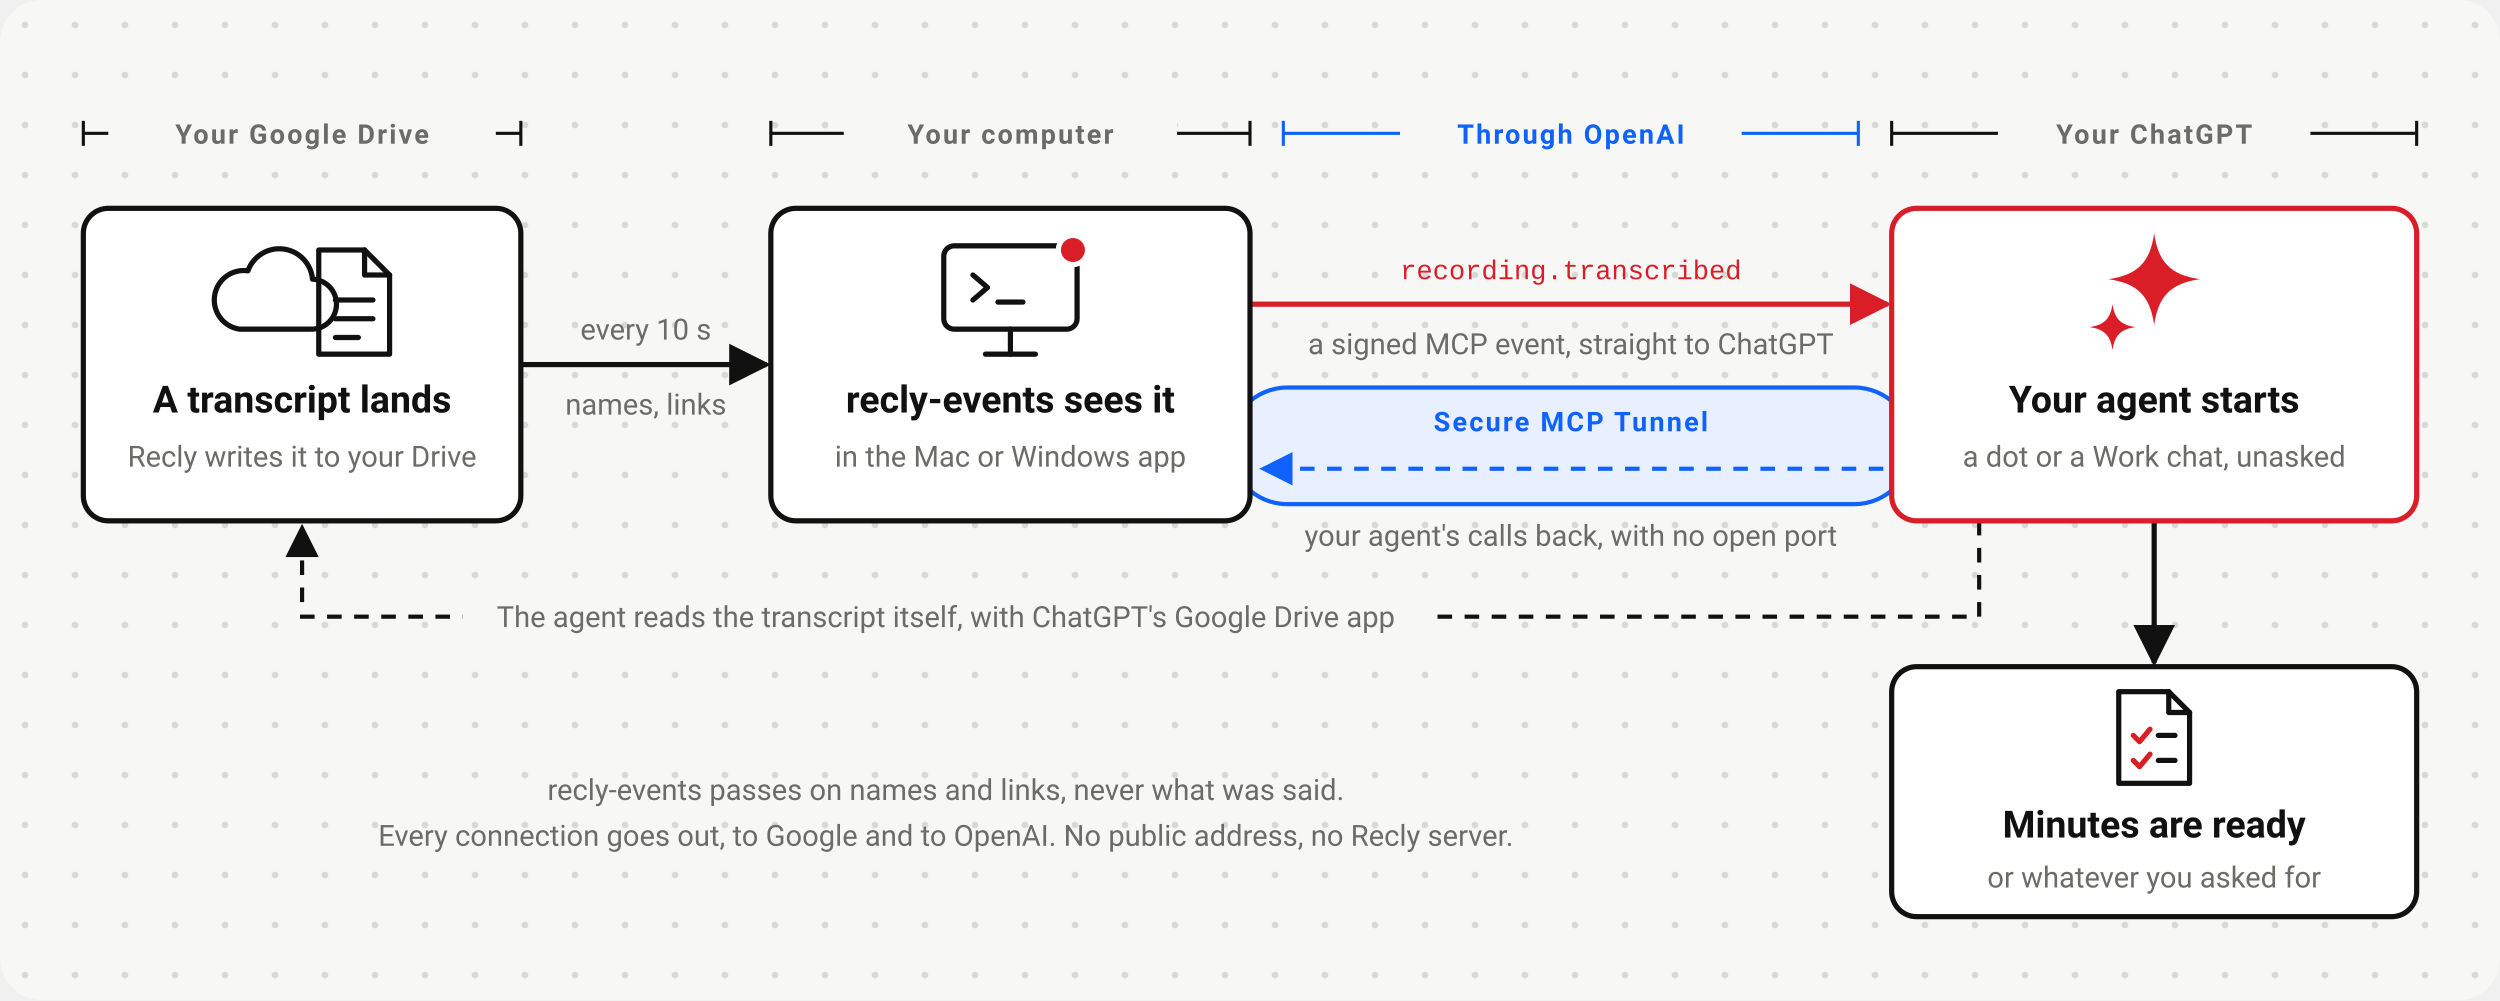
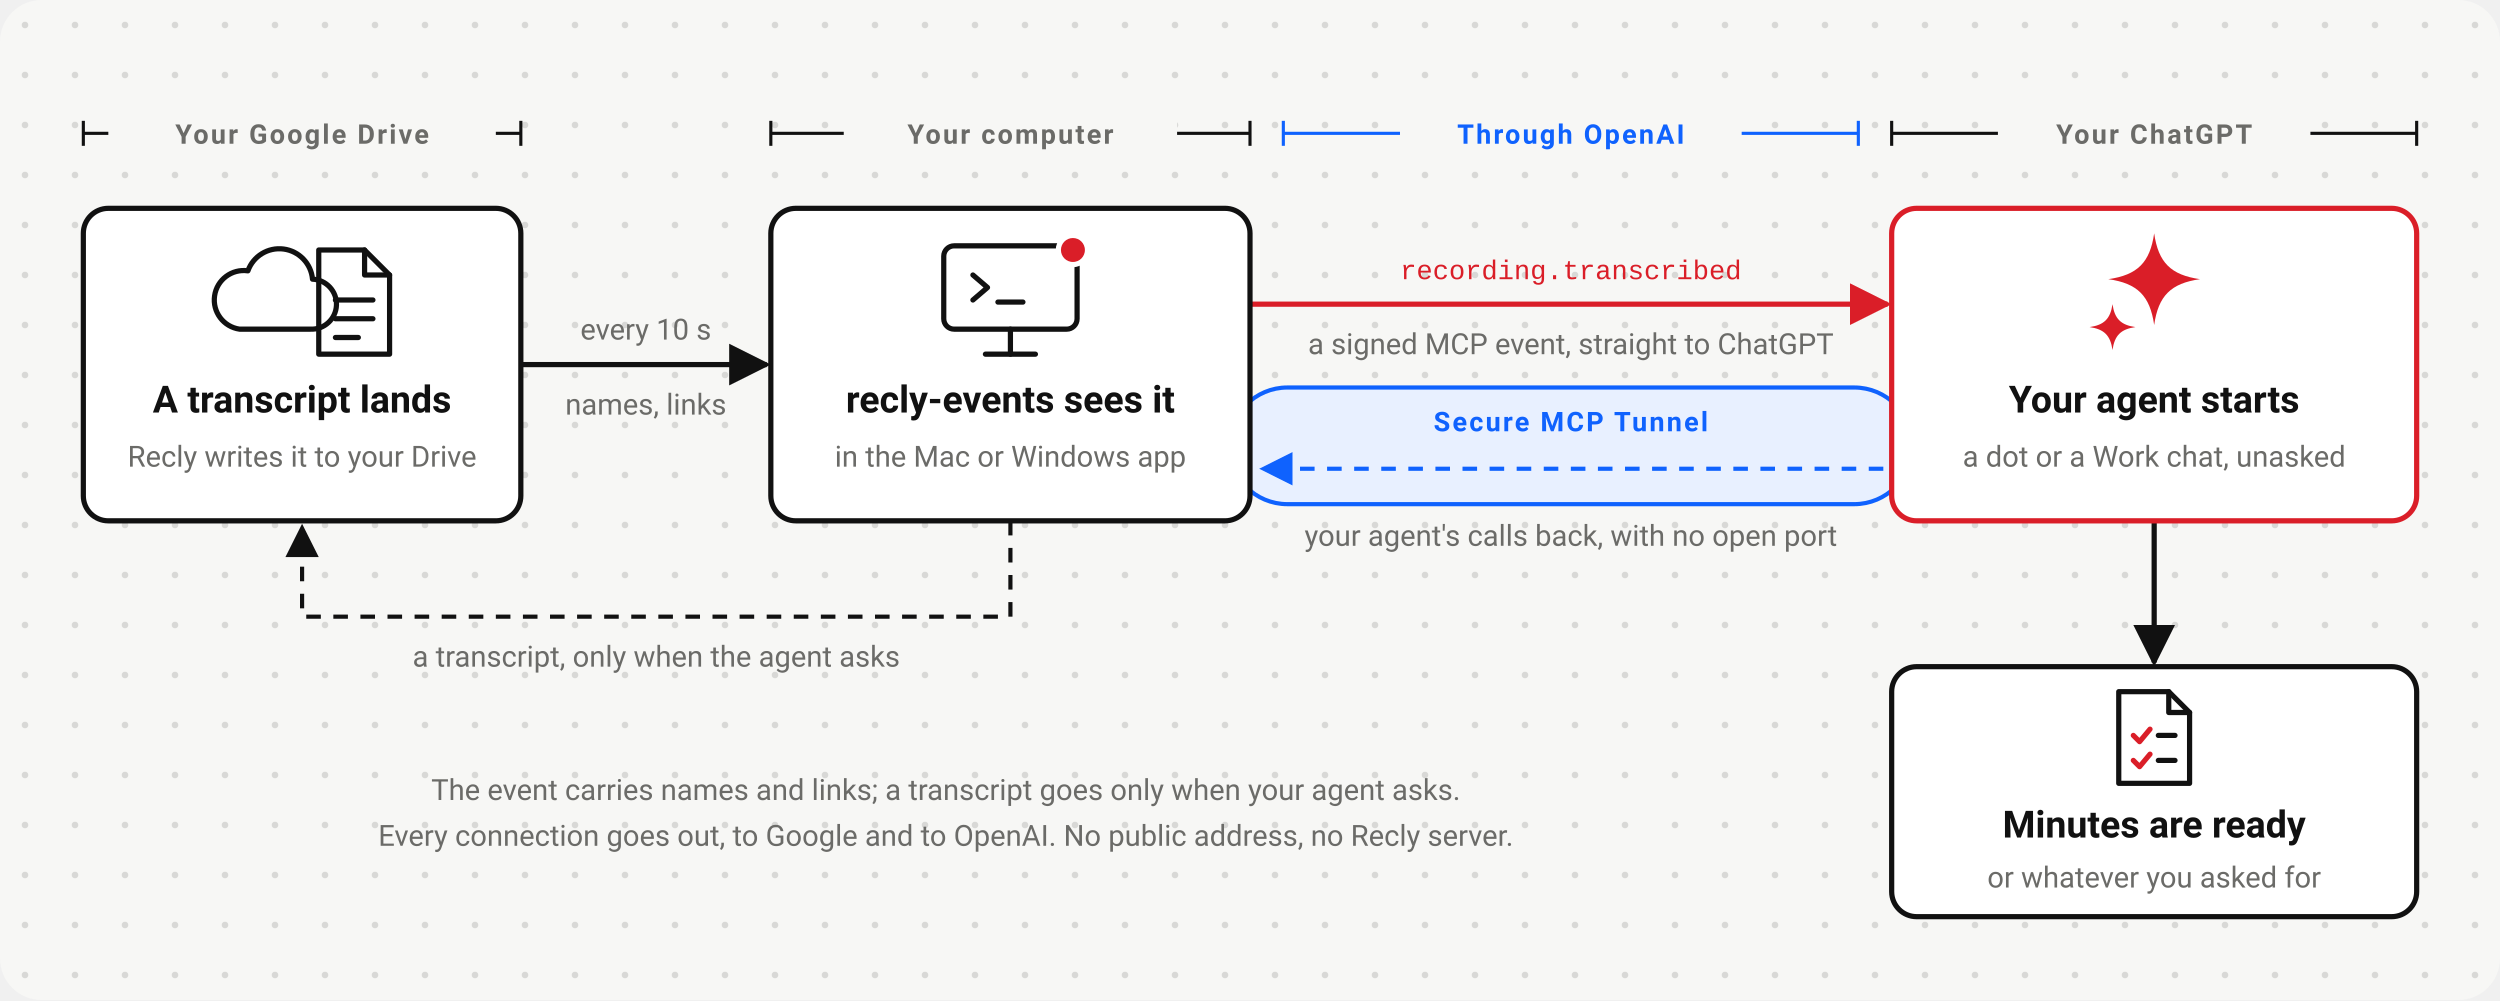
- <svg xmlns="http://www.w3.org/2000/svg" viewBox="0 0 1200 480" width="1200" height="480" role="img" aria-label="A transcript lands in your Google Drive. recly-events, in the Recly Mac or Windows app, sees it within 10 seconds, reading only names and links, and sends your ChatGPT agent a signed recording.transcribed MCP event, straight to ChatGPT. The agent starts by itself. Its calls back to recly-events come through your own OpenAI Secure MCP Tunnel, so your computer opens no port. The agent reads the transcript with ChatGPT's Google Drive app and writes the minutes, or whatever you asked for.">
+ <svg xmlns="http://www.w3.org/2000/svg" viewBox="0 0 1200 480" width="1200" height="480" role="img" aria-label="A transcript lands in your Google Drive. recly-events, in the Recly Mac or Windows app, sees it within 10 seconds, reading only names and links, and sends your ChatGPT agent a signed recording.transcribed MCP event, straight to ChatGPT. The agent starts by itself. Its calls back to recly-events come through your own OpenAI Secure MCP Tunnel, so your computer opens no port. The agent reads the transcript from recly-events through the same tunnel and writes the minutes, or whatever you asked for.">
  <defs>
    <pattern id="dots" width="24" height="24" patternUnits="userSpaceOnUse">
      <circle cx="12" cy="12" r="1.6" fill="#888884" opacity="0.28" />
    </pattern>
    <marker id="arrow" viewBox="0 0 10 10" refX="9" refY="5" markerWidth="8" markerHeight="8" orient="auto-start-reverse">
      <path d="M0,0 L10,5 L0,10 z" fill="#111111" />
    </marker>
    <marker id="arrow-rec" viewBox="0 0 10 10" refX="9" refY="5" markerWidth="8" markerHeight="8" orient="auto-start-reverse">
      <path d="M0,0 L10,5 L0,10 z" fill="#DA1E28" />
    </marker>
    <marker id="arrow-acc" viewBox="0 0 10 10" refX="9" refY="5" markerWidth="8" markerHeight="8" orient="auto-start-reverse">
      <path d="M0,0 L10,5 L0,10 z" fill="#0F62FE" />
    </marker>
    <style>
      .t  { font-family: -apple-system, "SF Pro Text", "Segoe UI", Roboto, "Helvetica Neue", Arial, sans-serif; fill: #111111; }
      .m  { font-family: "SF Mono", Menlo, Consolas, "Liberation Mono", monospace; font-size: 13px; fill: #111111; }
      .title { font-size: 18px; font-weight: 700; }
      .sub   { font-size: 14px; fill: #6B6B68; }
      .band  { font-size: 13px; font-weight: 600; letter-spacing: 0.08em; text-transform: uppercase; fill: #6B6B68; }
      .note  { font-size: 14px; fill: #6B6B68; }
      .ink   { fill: none; stroke: #111111; stroke-width: 2.5; stroke-linecap: round; stroke-linejoin: round; }
      .node  { fill: #FFFFFF; stroke: #111111; stroke-width: 2.5; }
      .wire  { fill: none; stroke: #111111; stroke-width: 2.5; marker-end: url(#arrow); }
      .event { fill: none; stroke: #DA1E28; stroke-width: 2.5; marker-end: url(#arrow-rec); }
      .call  { fill: none; stroke: #0F62FE; stroke-width: 2; stroke-dasharray: 7 6; marker-end: url(#arrow-acc); }
      .read  { fill: none; stroke: #111111; stroke-width: 2; stroke-dasharray: 7 6; marker-end: url(#arrow); }
    </style>
  </defs>
  <rect width="1200" height="480" rx="20" fill="#F7F7F5" />
  <rect width="1200" height="480" rx="20" fill="url(#dots)" />
  <g class="t band">
    <line x1="40" y1="64" x2="250" y2="64" stroke="#111111" stroke-width="1.5" />
    <line x1="40" y1="58" x2="40" y2="70" stroke="#111111" stroke-width="1.5" />
    <line x1="250" y1="58" x2="250" y2="70" stroke="#111111" stroke-width="1.5" />
    <rect x="52" y="52" width="186" height="24" fill="#F7F7F5" />
    <text x="145" y="69" text-anchor="middle">Your Google Drive</text>
    <line x1="370" y1="64" x2="600" y2="64" stroke="#111111" stroke-width="1.5" />
    <line x1="370" y1="58" x2="370" y2="70" stroke="#111111" stroke-width="1.5" />
    <line x1="600" y1="58" x2="600" y2="70" stroke="#111111" stroke-width="1.5" />
    <rect x="405" y="52" width="160" height="24" fill="#F7F7F5" />
    <text x="485" y="69" text-anchor="middle">Your computer</text>
    <line x1="616" y1="64" x2="892" y2="64" stroke="#0F62FE" stroke-width="1.5" />
    <line x1="616" y1="58" x2="616" y2="70" stroke="#0F62FE" stroke-width="1.5" />
    <line x1="892" y1="58" x2="892" y2="70" stroke="#0F62FE" stroke-width="1.5" />
    <rect x="672" y="52" width="164" height="24" fill="#F7F7F5" />
    <text x="754" y="69" text-anchor="middle" style="fill:#0F62FE">Through OpenAI</text>
    <line x1="908" y1="64" x2="1160" y2="64" stroke="#111111" stroke-width="1.5" />
    <line x1="908" y1="58" x2="908" y2="70" stroke="#111111" stroke-width="1.5" />
    <line x1="1160" y1="58" x2="1160" y2="70" stroke="#111111" stroke-width="1.5" />
    <rect x="959" y="52" width="150" height="24" fill="#F7F7F5" />
    <text x="1034" y="69" text-anchor="middle">Your ChatGPT</text>
  </g>
  <rect x="590" y="186" width="328" height="56" rx="28" fill="#E8F0FF" stroke="#0F62FE" stroke-width="2" />
  <text class="t band" x="754" y="207" text-anchor="middle" style="fill:#0F62FE">Secure MCP Tunnel</text>
  <line class="call" x1="904" y1="225" x2="606" y2="225" />
  <line class="wire" x1="250" y1="175" x2="368" y2="175" />
  <line class="event" x1="600" y1="146" x2="906" y2="146" />
  <line class="wire" x1="1034" y1="250" x2="1034" y2="318" />
-   <path class="read" d="M950,250 V296 H145 V253" />
+   <path class="read" d="M485,250 V296 H145 V253" />
  <g class="t sub" text-anchor="middle">
    <text x="310" y="163">every 10 s</text>
    <text x="310" y="199">names, links</text>
    <text x="754" y="170">a signed MCP event, straight to ChatGPT</text>
    <text x="754" y="262">your agent's calls back, with no open port</text>
  </g>
  <text class="m" x="754" y="134" text-anchor="middle" style="fill:#DA1E28">recording.transcribed</text>
-   <rect x="222" y="285" width="464" height="22" fill="#F7F7F5" />
-   <text class="t sub" x="454" y="301" text-anchor="middle">The agent reads the transcript itself, with ChatGPT's Google Drive app</text>
+   <text class="t sub" x="315" y="320" text-anchor="middle">a transcript, only when the agent asks</text>
  <g transform="translate(40,100)">
    <rect width="210" height="150" rx="12" class="node" />
    <g transform="translate(61,14)">
      <path d="M14,44 h34 a12,12 0 0 0 1,-24 a16,16 0 0 0 -31,-4 a11,11 0 0 0 -4,28 z" class="ink" />
      <g transform="translate(52,6)">
        <path d="M0,0 h22 l12,12 v38 h-34 z" fill="#FFFFFF" class="ink" />
        <path d="M22,0 v12 h12" class="ink" />
        <line x1="8" y1="24" x2="26" y2="24" class="ink" />
        <line x1="8" y1="33" x2="26" y2="33" class="ink" />
        <line x1="8" y1="42" x2="19" y2="42" class="ink" />
      </g>
    </g>
    <text class="t title" x="105" y="98" text-anchor="middle">A transcript lands</text>
    <text class="t sub" x="105" y="124" text-anchor="middle">Recly writes it to your Drive</text>
  </g>
  <g transform="translate(370,100)">
    <rect width="230" height="150" rx="12" class="node" />
    <g transform="translate(83,18)">
      <rect x="0" y="0" width="64" height="40" rx="5" class="ink" />
      <line x1="20" y1="52" x2="44" y2="52" class="ink" />
      <line x1="32" y1="40" x2="32" y2="52" class="ink" />
      <path d="M14,14 l7,6 l-7,6" class="ink" />
      <line x1="26" y1="27" x2="38" y2="27" class="ink" />
      <circle cx="62" cy="2" r="7" fill="#DA1E28" stroke="#FFFFFF" stroke-width="2.5" />
    </g>
    <text class="t title" x="115" y="98" text-anchor="middle">recly-events sees it</text>
    <text class="t sub" x="115" y="124" text-anchor="middle">in the Mac or Windows app</text>
  </g>
  <g transform="translate(908,100)">
    <rect width="252" height="150" rx="12" fill="#FFFFFF" stroke="#DA1E28" stroke-width="2.5" />
    <g transform="translate(98,12)">
      <path d="M28,0 c2,14 8,20 22,22 c-14,2 -20,8 -22,22 c-2,-14 -8,-20 -22,-22 c14,-2 20,-8 22,-22 z" fill="#DA1E28" />
      <path d="M8,34 c1,7 4,10 11,11 c-7,1 -10,4 -11,11 c-1,-7 -4,-10 -11,-11 c7,-1 10,-4 11,-11 z" fill="#DA1E28" />
    </g>
    <text class="t title" x="126" y="98" text-anchor="middle">Your agent starts</text>
    <text class="t sub" x="126" y="124" text-anchor="middle">a dot or a Work chat, unasked</text>
  </g>
  <g transform="translate(908,320)">
    <rect width="252" height="120" rx="12" class="node" />
    <g transform="translate(109,12)">
      <path d="M0,0 h24 l10,10 v34 h-34 z" class="ink" />
      <path d="M24,0 v10 h10" class="ink" />
      <path d="M7,21 l3,3 l5,-6" fill="none" stroke="#DA1E28" stroke-width="2.5" stroke-linecap="round" stroke-linejoin="round" />
      <line x1="19" y1="21" x2="27" y2="21" class="ink" />
      <path d="M7,33 l3,3 l5,-6" fill="none" stroke="#DA1E28" stroke-width="2.5" stroke-linecap="round" stroke-linejoin="round" />
      <line x1="19" y1="33" x2="27" y2="33" class="ink" />
    </g>
    <text class="t title" x="126" y="82" text-anchor="middle">Minutes are ready</text>
    <text class="t sub" x="126" y="106" text-anchor="middle">or whatever you asked for</text>
  </g>
  <g class="t note" text-anchor="middle">
-     <text x="454" y="384">recly-events passes on names and links, never what was said.</text>
+     <text x="454" y="384">The event carries names and links; a transcript goes only when your agent asks.</text>
    <text x="454" y="406">Every connection goes out, to Google and to OpenAI. No public address, no Recly server.</text>
  </g>
</svg>
